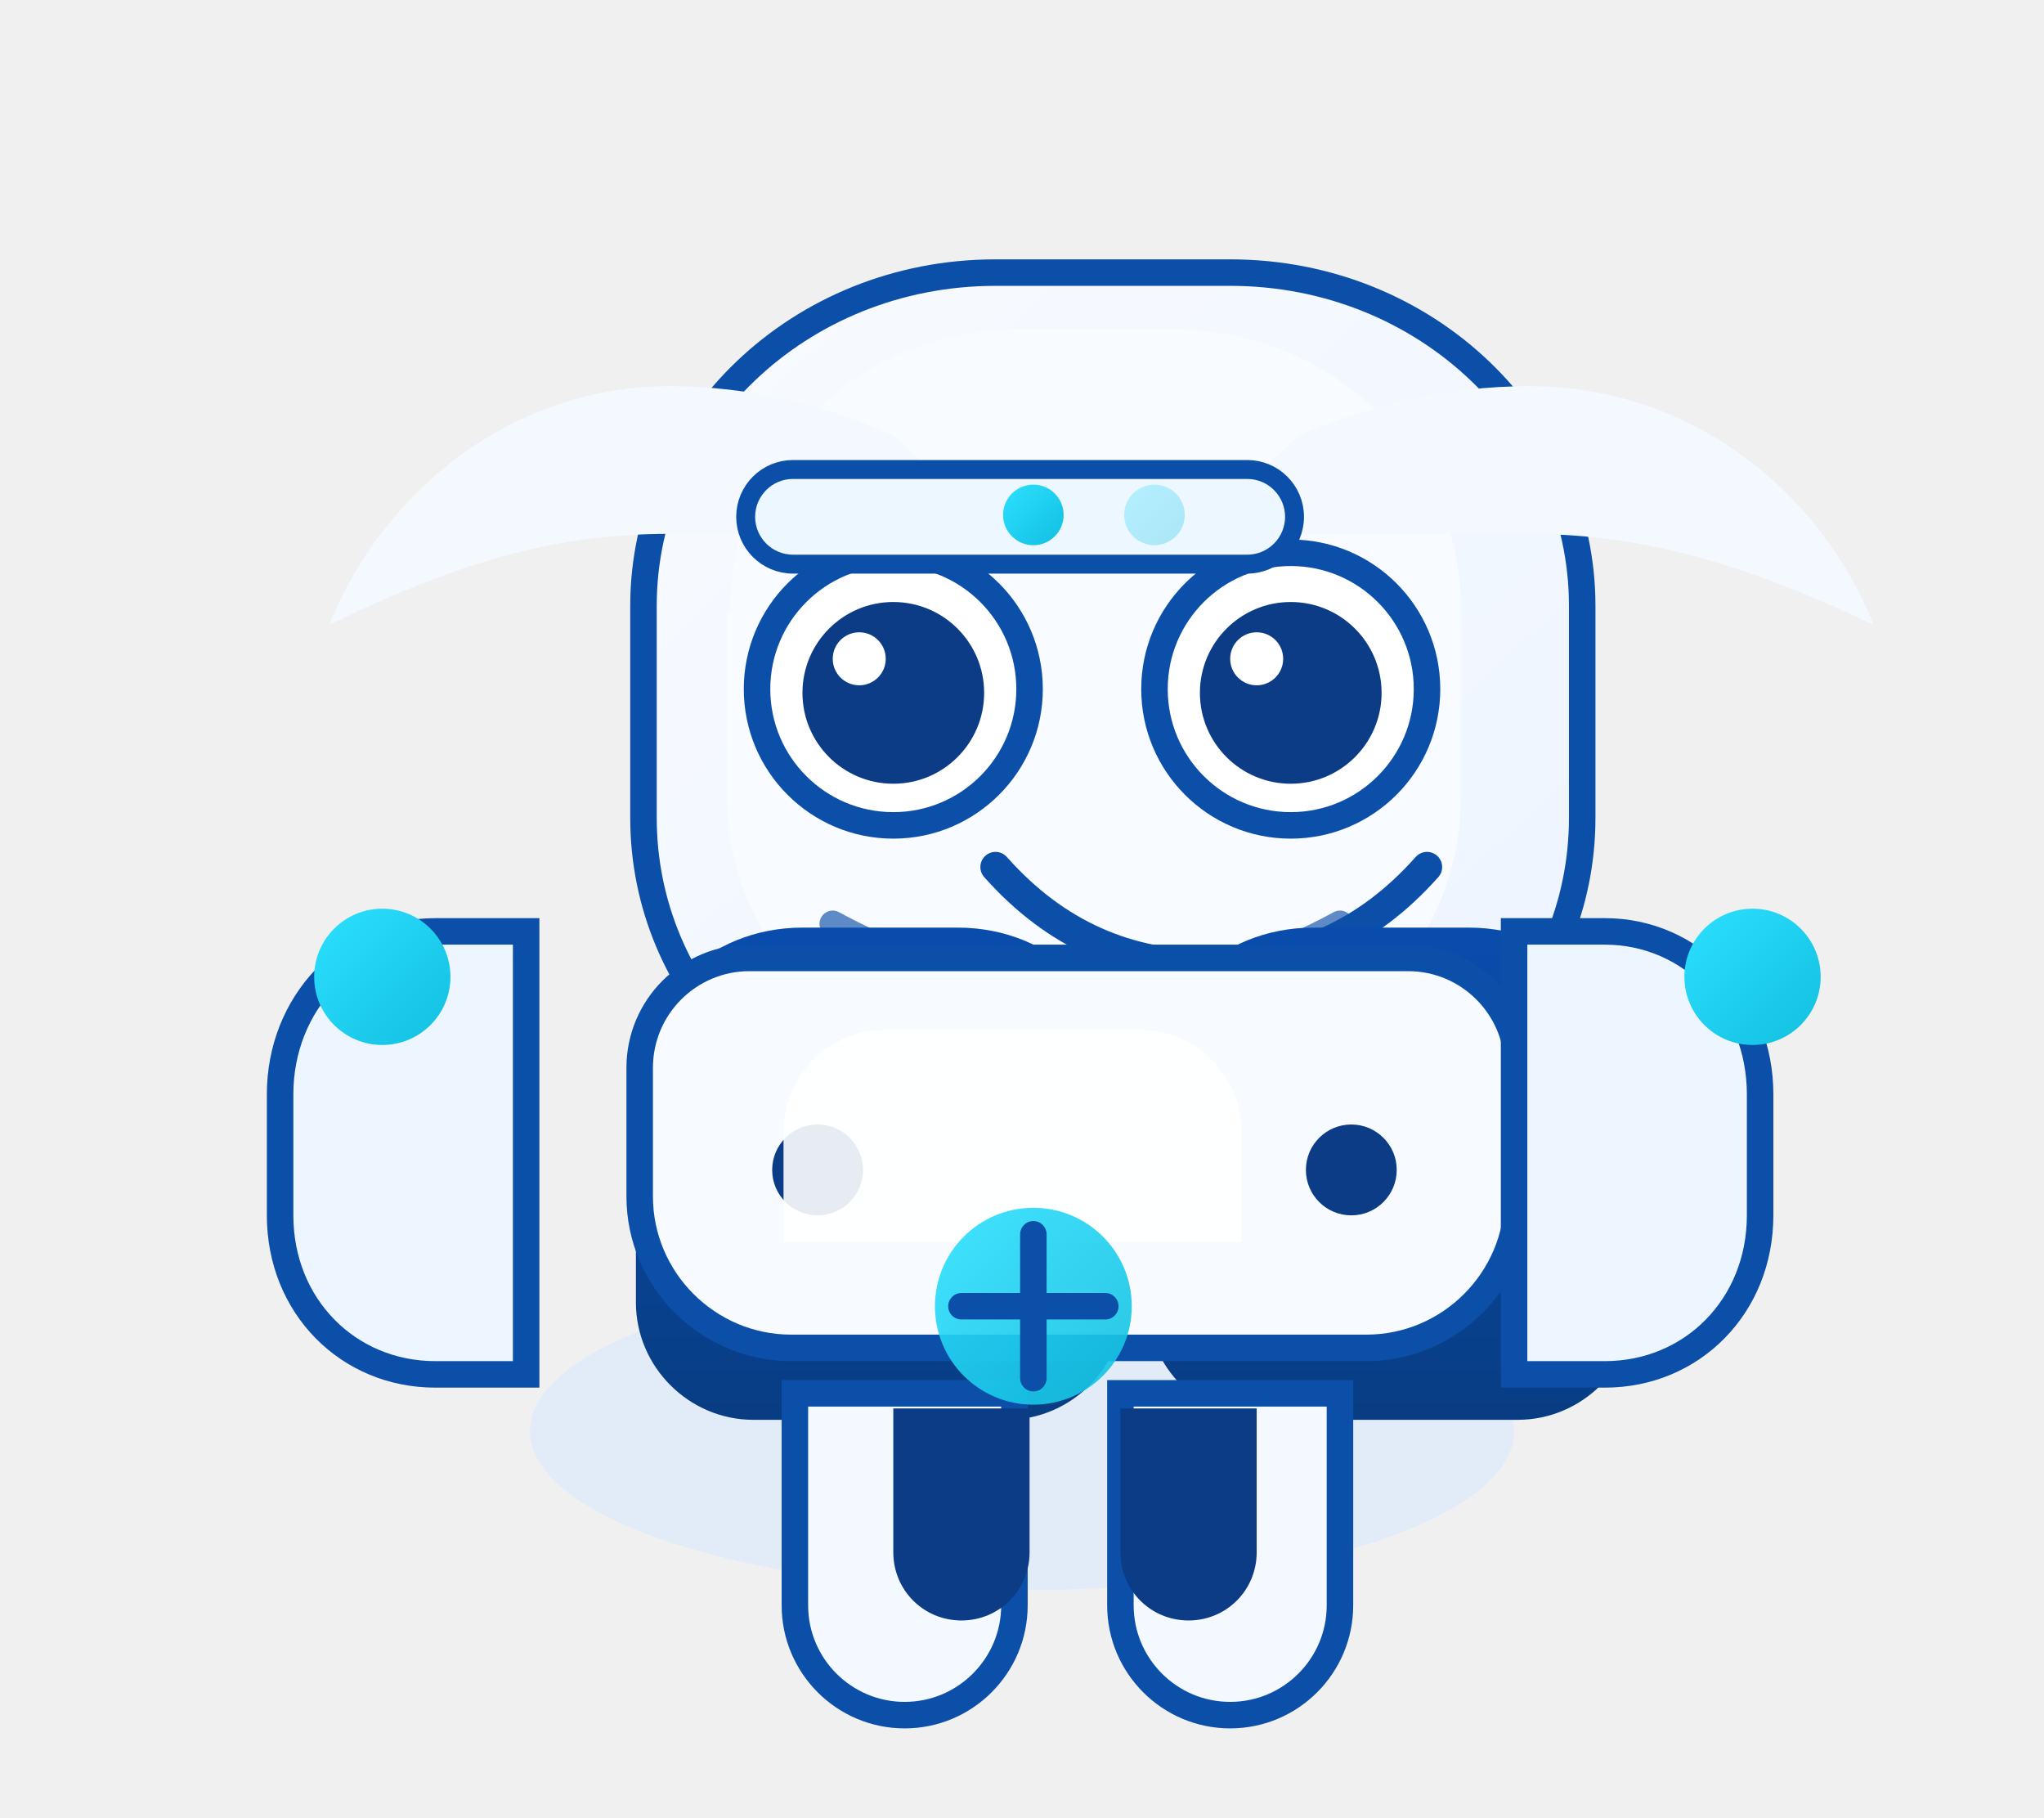
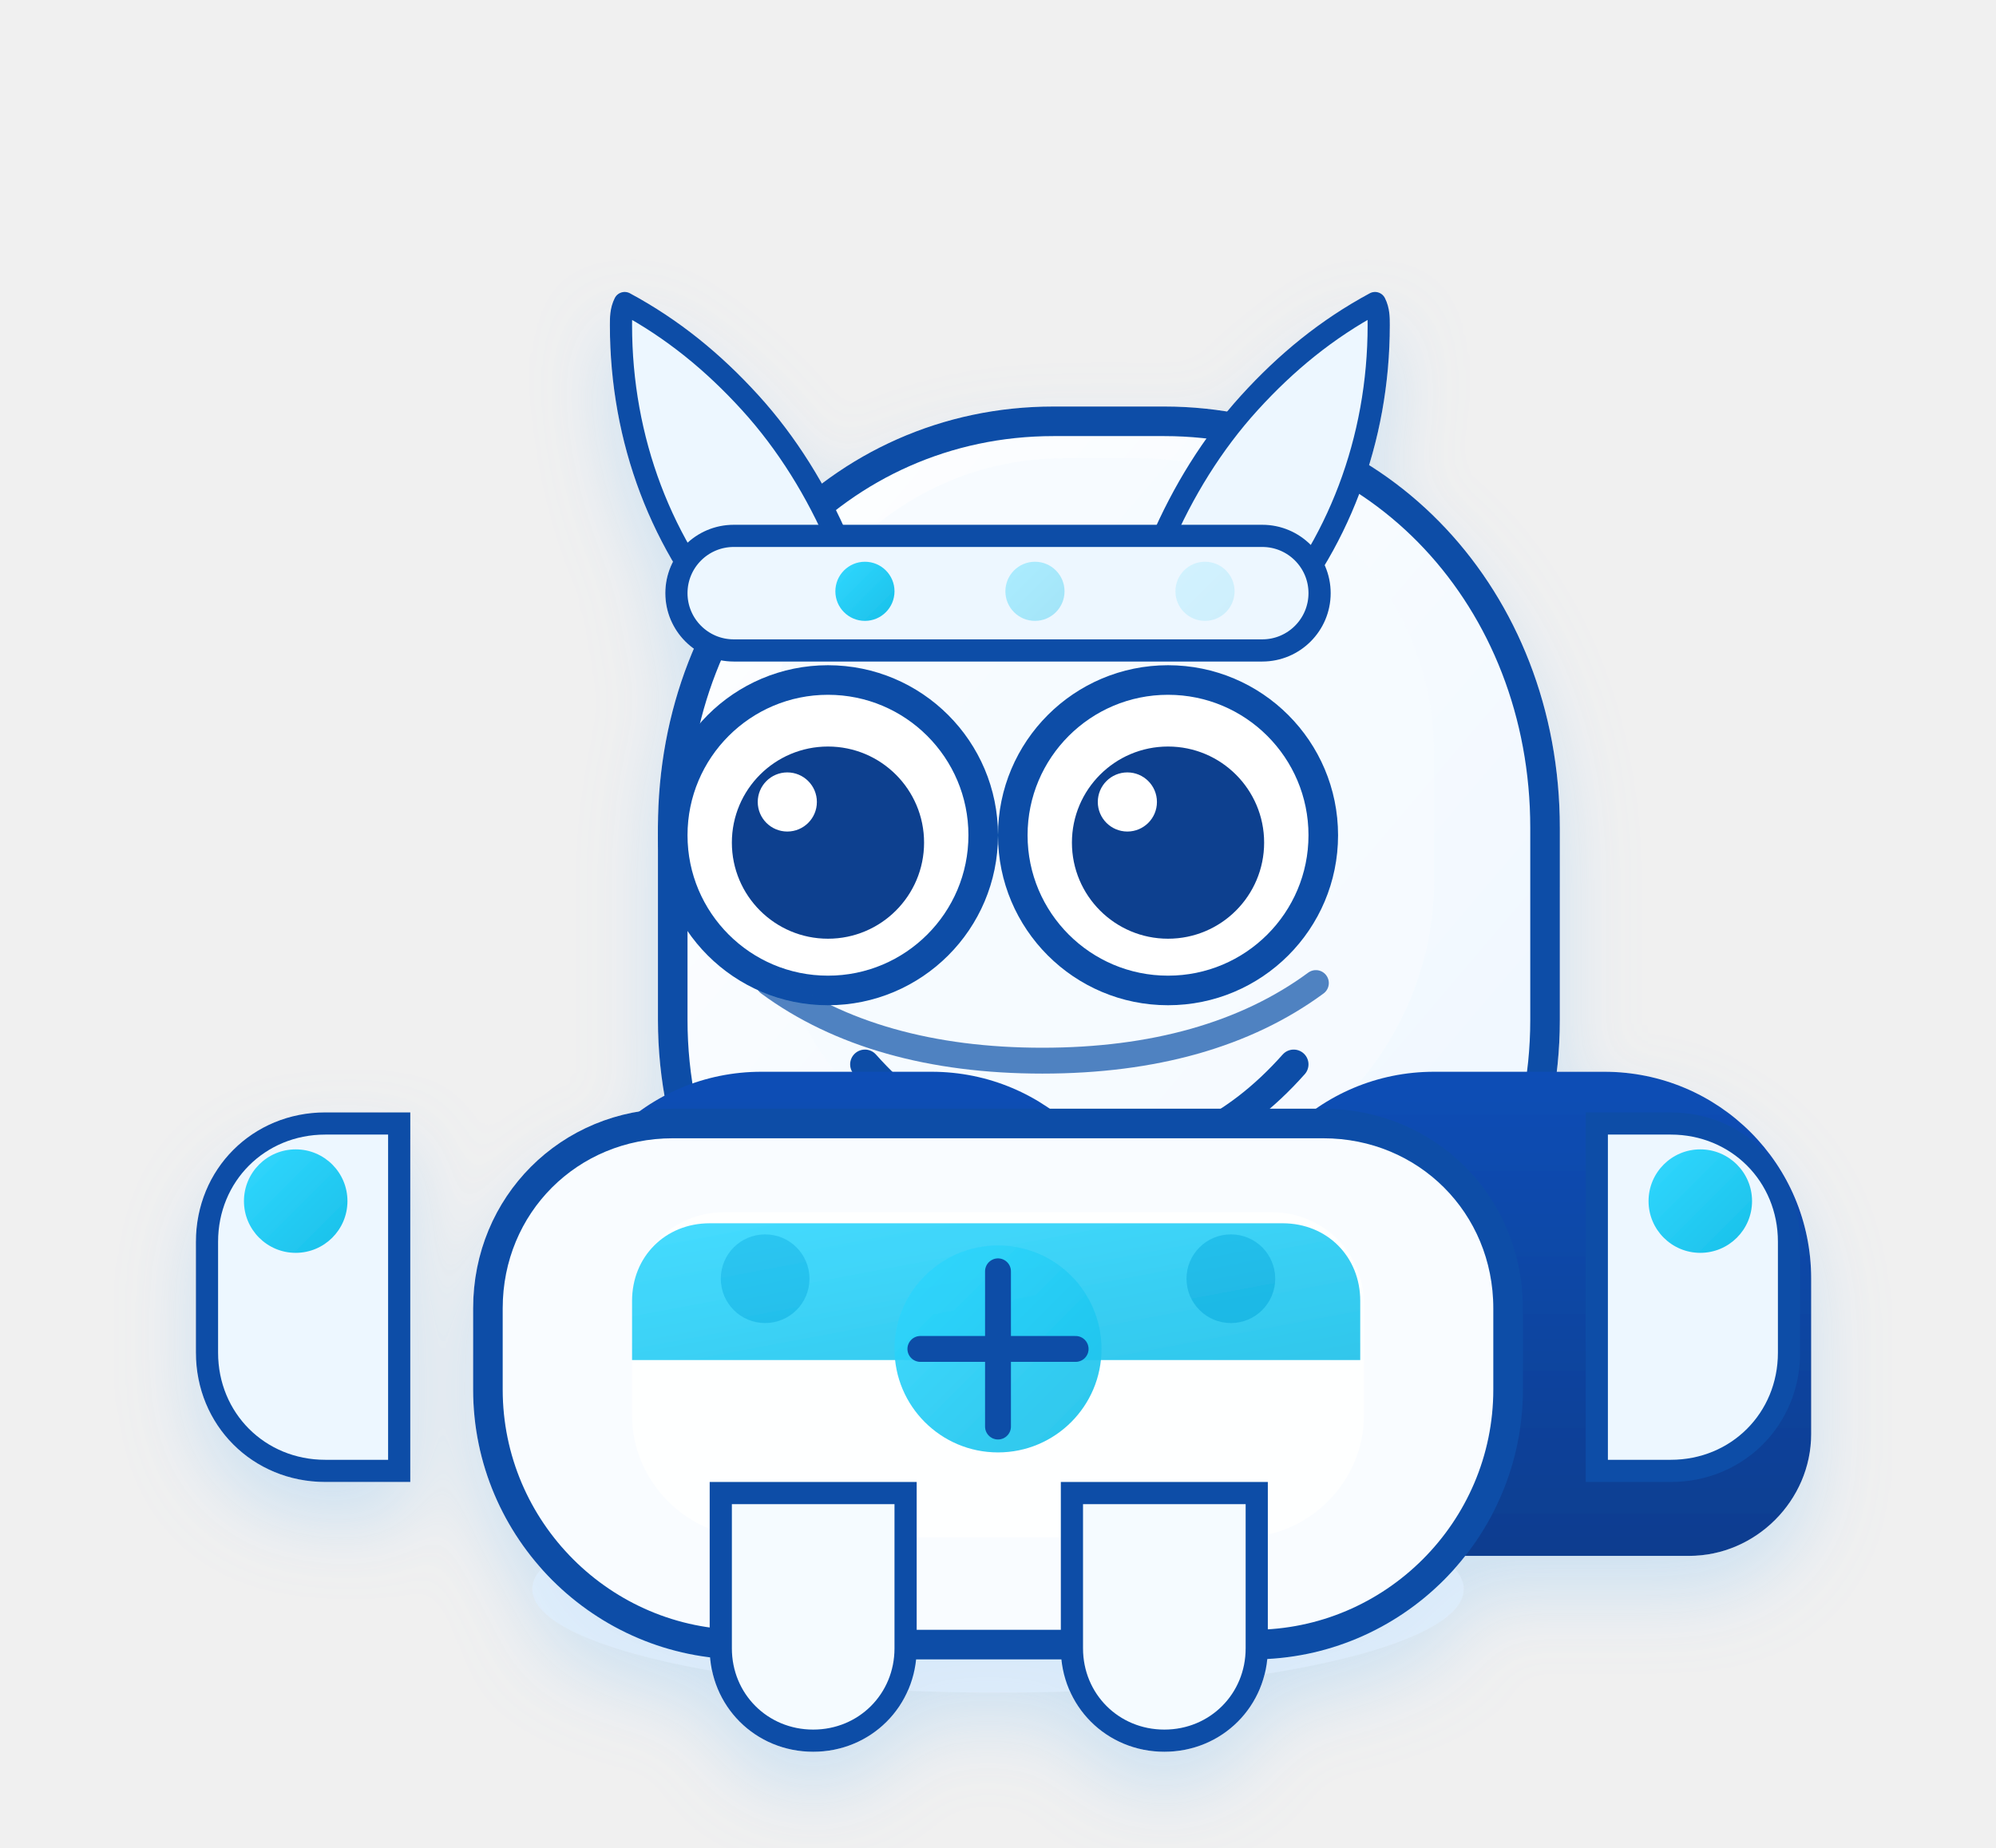
- <svg xmlns="http://www.w3.org/2000/svg" viewBox="0 0 540 480" role="img" aria-labelledby="title desc">
+ <svg xmlns="http://www.w3.org/2000/svg" viewBox="0 0 540 500" role="img" aria-labelledby="title desc">
  <defs>
-     <linearGradient id="shell" x1="0%" y1="0%" x2="100%" y2="100%">
-       <stop offset="0%" stop-color="#f8fbff" />
-       <stop offset="100%" stop-color="#edf4ff" />
+     <linearGradient id="headGlow" x1="0%" y1="0%" x2="100%" y2="100%">
+       <stop offset="0%" stop-color="#ffffff" />
+       <stop offset="100%" stop-color="#edf6ff" />
    </linearGradient>
-     <linearGradient id="aqua" x1="0%" y1="0%" x2="100%" y2="100%">
-       <stop offset="0%" stop-color="#2de0ff" />
-       <stop offset="100%" stop-color="#12bfe0" />
+     <linearGradient id="cyan" x1="0%" y1="0%" x2="100%" y2="100%">
+       <stop offset="0%" stop-color="#32d8ff" />
+       <stop offset="100%" stop-color="#19c0e9" />
    </linearGradient>
-     <linearGradient id="bodyBlue" x1="0%" y1="0%" x2="0%" y2="100%">
-       <stop offset="0%" stop-color="#0a4cad" />
-       <stop offset="100%" stop-color="#083d83" />
+     <linearGradient id="blueBody" x1="0%" y1="0%" x2="0%" y2="100%">
+       <stop offset="0%" stop-color="#0d4eb6" />
+       <stop offset="100%" stop-color="#0a3d8f" />
    </linearGradient>
+     <filter id="softShadow" x="-20%" y="-20%" width="140%" height="160%">
+       <feDropShadow dx="0" dy="10" stdDeviation="10" flood-color="#8cc7f6" flood-opacity="0.35" />
+     </filter>
  </defs>
-   <g transform="translate(18 12)">
-     <ellipse cx="252" cy="366" rx="130" ry="42" fill="#d6e9ff" opacity="0.55" />
+   <g filter="url(#softShadow)">
+     <ellipse cx="270" cy="430" rx="126" ry="28" fill="#dbeeff" opacity="0.65" />
    <g>
-       <path d="M152 148c0-48 41-88 93-88h62c52 0 93 40 93 88v56c0 46-37 84-84 84H236c-47 0-84-38-84-84v-56z" fill="url(#shell)" stroke="#0b4fa8" stroke-width="7" />
-       <path d="M175 149c0-41 34-74 76-74h41c42 0 76 33 76 74v49c0 40-32 73-72 73h-49c-40 0-73-33-73-73v-49z" fill="#f8fbff" />
-       <circle cx="218" cy="170" r="36" fill="#fff" stroke="#0b4fa8" stroke-width="7" />
-       <circle cx="323" cy="170" r="36" fill="#fff" stroke="#0b4fa8" stroke-width="7" />
-       <circle cx="218" cy="171" r="24" fill="#0d3c86" />
-       <circle cx="323" cy="171" r="24" fill="#0d3c86" />
-       <circle cx="209" cy="162" r="7" fill="#fff" />
-       <circle cx="314" cy="162" r="7" fill="#fff" />
-       <path d="M245 217c16 18 35 26 57 26s41-8 57-26" fill="none" stroke="#0b4fa8" stroke-width="8" stroke-linecap="round" />
-       <path d="M202 232c22 12 45 18 67 18 22 0 45-6 67-18" fill="none" stroke="#0b4fa8" stroke-width="7" stroke-linecap="round" opacity="0.65" />
-       <path d="M218 103c-18-8-38-13-59-13-42 0-76 28-90 63 37-18 62-24 90-24h59c9 0 18 1 27 3-7-11-18-21-27-29z" fill="#f4f9ff" />
-       <path d="M325 103c19-8 39-13 61-13 43 0 77 28 91 63-38-18-64-24-92-24h-60c-9 0-17 1-27 3 8-11 19-21 27-29z" fill="#f4f9ff" />
-       <rect x="179" y="112" width="145" height="25" rx="12.5" fill="#edf7ff" stroke="#0b4fa8" stroke-width="5" />
-       <circle cx="255" cy="124" r="8" fill="url(#aqua)" />
-       <circle cx="287" cy="124" r="8" fill="url(#aqua)" opacity="0.3" />
+       <path d="M182 224c0-62 45-110 103-110h30c58 0 103 48 103 110v52c0 63-51 114-114 114h-8c-63 0-114-51-114-114v-52z" fill="url(#headGlow)" stroke="#0a4ea7" stroke-width="8" />
+       <path d="M208 204c0-44 35-80 80-80h20c45 0 80 36 80 80v34c0 46-37 84-83 84h-14c-46 0-83-38-83-84v-34z" fill="#f6fbff" opacity="0.9" />
+       <path d="M199 170c-20-22-31-51-31-82 0-2 0-4 1-6 13 7 24 16 34 27 10 11 18 24 24 38l-28 23z" fill="#edf7ff" stroke="#0a4ea7" stroke-width="6" stroke-linejoin="round" />
+       <path d="M342 170c20-22 31-51 31-82 0-2 0-4-1-6-13 7-24 16-34 27-10 11-18 24-24 38l28 23z" fill="#edf7ff" stroke="#0a4ea7" stroke-width="6" stroke-linejoin="round" />
+       <circle cx="224" cy="226" r="42" fill="#ffffff" stroke="#0a4ea7" stroke-width="8" />
+       <circle cx="316" cy="226" r="42" fill="#ffffff" stroke="#0a4ea7" stroke-width="8" />
+       <circle cx="224" cy="228" r="26" fill="#0c3f8f" />
+       <circle cx="316" cy="228" r="26" fill="#0c3f8f" />
+       <circle cx="213" cy="217" r="8" fill="#ffffff" />
+       <circle cx="305" cy="217" r="8" fill="#ffffff" />
+       <path d="M234 288c16 18 35 27 58 27 23 0 42-9 58-27" fill="none" stroke="#0a4ea7" stroke-width="8" stroke-linecap="round" />
+       <path d="M208 266c19 14 44 21 74 21s55-7 74-21" fill="none" stroke="#0a4ea7" stroke-width="7" stroke-linecap="round" opacity="0.7" />
+       <rect x="183" y="145" width="174" height="31" rx="15.5" fill="#edf7ff" stroke="#0a4ea7" stroke-width="6" />
+       <circle cx="234" cy="160" r="8" fill="url(#cyan)" />
+       <circle cx="280" cy="160" r="8" fill="url(#cyan)" opacity="0.35" />
+       <circle cx="326" cy="160" r="8" fill="url(#cyan)" opacity="0.15" />
    </g>
    <g>
-       <path d="M150 276c0-24 19-43 44-43h41c25 0 44 19 44 43v56c0 17-14 31-31 31h-67c-17 0-31-14-31-31v-56z" fill="url(#bodyBlue)" />
-       <path d="M285 276c0-24 19-43 44-43h41c25 0 44 19 44 43v56c0 17-14 31-31 31h-67c-17 0-31-14-31-31v-56z" fill="url(#bodyBlue)" />
-       <path d="M180 241h174c16 0 29 13 29 29v34c0 22-18 40-40 40H191c-22 0-40-18-40-40v-34c0-16 13-29 29-29z" fill="#f7fbff" stroke="#0b4fa8" stroke-width="7" />
-       <circle cx="198" cy="297" r="12" fill="#0d3c86" />
-       <circle cx="339" cy="297" r="12" fill="#0d3c86" />
-       <path d="M216 260h67c15 0 27 12 27 27v29H189v-29c0-15 12-27 27-27z" fill="#fff" opacity="0.9" />
-       <path d="M202 356h48v56c0 16-13 29-29 29s-29-13-29-29v-56z" fill="#f4f9ff" stroke="#0b4fa8" stroke-width="7" />
-       <path d="M288 356h48v56c0 16-13 29-29 29s-29-13-29-29v-56z" fill="#f4f9ff" stroke="#0b4fa8" stroke-width="7" />
-       <path d="M226 360h28v38c0 10-8 18-18 18s-18-8-18-18v-38h8z" fill="#0d3c86" />
-       <path d="M286 360h28v38c0 10-8 18-18 18s-18-8-18-18v-38h8z" fill="#0d3c86" />
-       <circle cx="255" cy="333" r="26" fill="url(#aqua)" opacity="0.9" />
-       <path d="M236 333h38" stroke="#0b4fa8" stroke-width="7" stroke-linecap="round" />
-       <path d="M255 314v38" stroke="#0b4fa8" stroke-width="7" stroke-linecap="round" />
+       <path d="M150 346c0-31 25-56 56-56h46c31 0 56 25 56 56v42c0 18-15 33-33 33h-92c-18 0-33-15-33-33v-42z" fill="url(#blueBody)" />
+       <path d="M332 346c0-31 25-56 56-56h46c31 0 56 25 56 56v42c0 18-15 33-33 33h-92c-18 0-33-15-33-33v-42z" fill="url(#blueBody)" />
+       <path d="M182 304h176c28 0 50 22 50 50v22c0 38-31 69-69 69H201c-38 0-69-31-69-69v-22c0-28 22-50 50-50z" fill="#f9fcff" stroke="#0a4ea7" stroke-width="8" />
+       <path d="M196 328h148c14 0 25 11 25 25v30c0 18-15 33-33 33H204c-18 0-33-15-33-33v-30c0-14 11-25 25-25z" fill="#ffffff" opacity="0.9" />
+       <circle cx="207" cy="346" r="12" fill="#0c3f8f" />
+       <circle cx="333" cy="346" r="12" fill="#0c3f8f" />
+       <path d="M200 404h45v42c0 14-11 25-25 25s-25-11-25-25v-42h5z" fill="#f5fbff" stroke="#0a4ea7" stroke-width="6" />
+       <path d="M295 404h45v42c0 14-11 25-25 25s-25-11-25-25v-42h5z" fill="#f5fbff" stroke="#0a4ea7" stroke-width="6" />
+       <path d="M192 331h155c12 0 21 9 21 21v16H171v-16c0-12 9-21 21-21z" fill="url(#cyan)" opacity="0.9" />
+       <circle cx="270" cy="365" r="28" fill="url(#cyan)" opacity="0.92" />
+       <path d="M249 365h42" stroke="#0a4ea7" stroke-width="7" stroke-linecap="round" />
+       <path d="M270 344v42" stroke="#0a4ea7" stroke-width="7" stroke-linecap="round" />
    </g>
    <g>
-       <path d="M97 234c-23 0-41 19-41 43v32c0 24 18 42 41 42h24v-117h-24z" fill="#edf6ff" stroke="#0b4fa8" stroke-width="7" />
-       <path d="M406 234c23 0 41 19 41 43v32c0 24-18 42-41 42h-24v-117h24z" fill="#edf6ff" stroke="#0b4fa8" stroke-width="7" />
-       <circle cx="83" cy="246" r="18" fill="url(#aqua)" />
-       <circle cx="445" cy="246" r="18" fill="url(#aqua)" />
+       <path d="M88 304c-18 0-32 14-32 32v30c0 18 14 32 32 32h20v-94h-20z" fill="#edf7ff" stroke="#0a4ea7" stroke-width="6" />
+       <path d="M452 304c18 0 32 14 32 32v30c0 18-14 32-32 32h-20v-94h20z" fill="#edf7ff" stroke="#0a4ea7" stroke-width="6" />
+       <circle cx="80" cy="325" r="14" fill="url(#cyan)" />
+       <circle cx="460" cy="325" r="14" fill="url(#cyan)" />
    </g>
  </g>
</svg>
